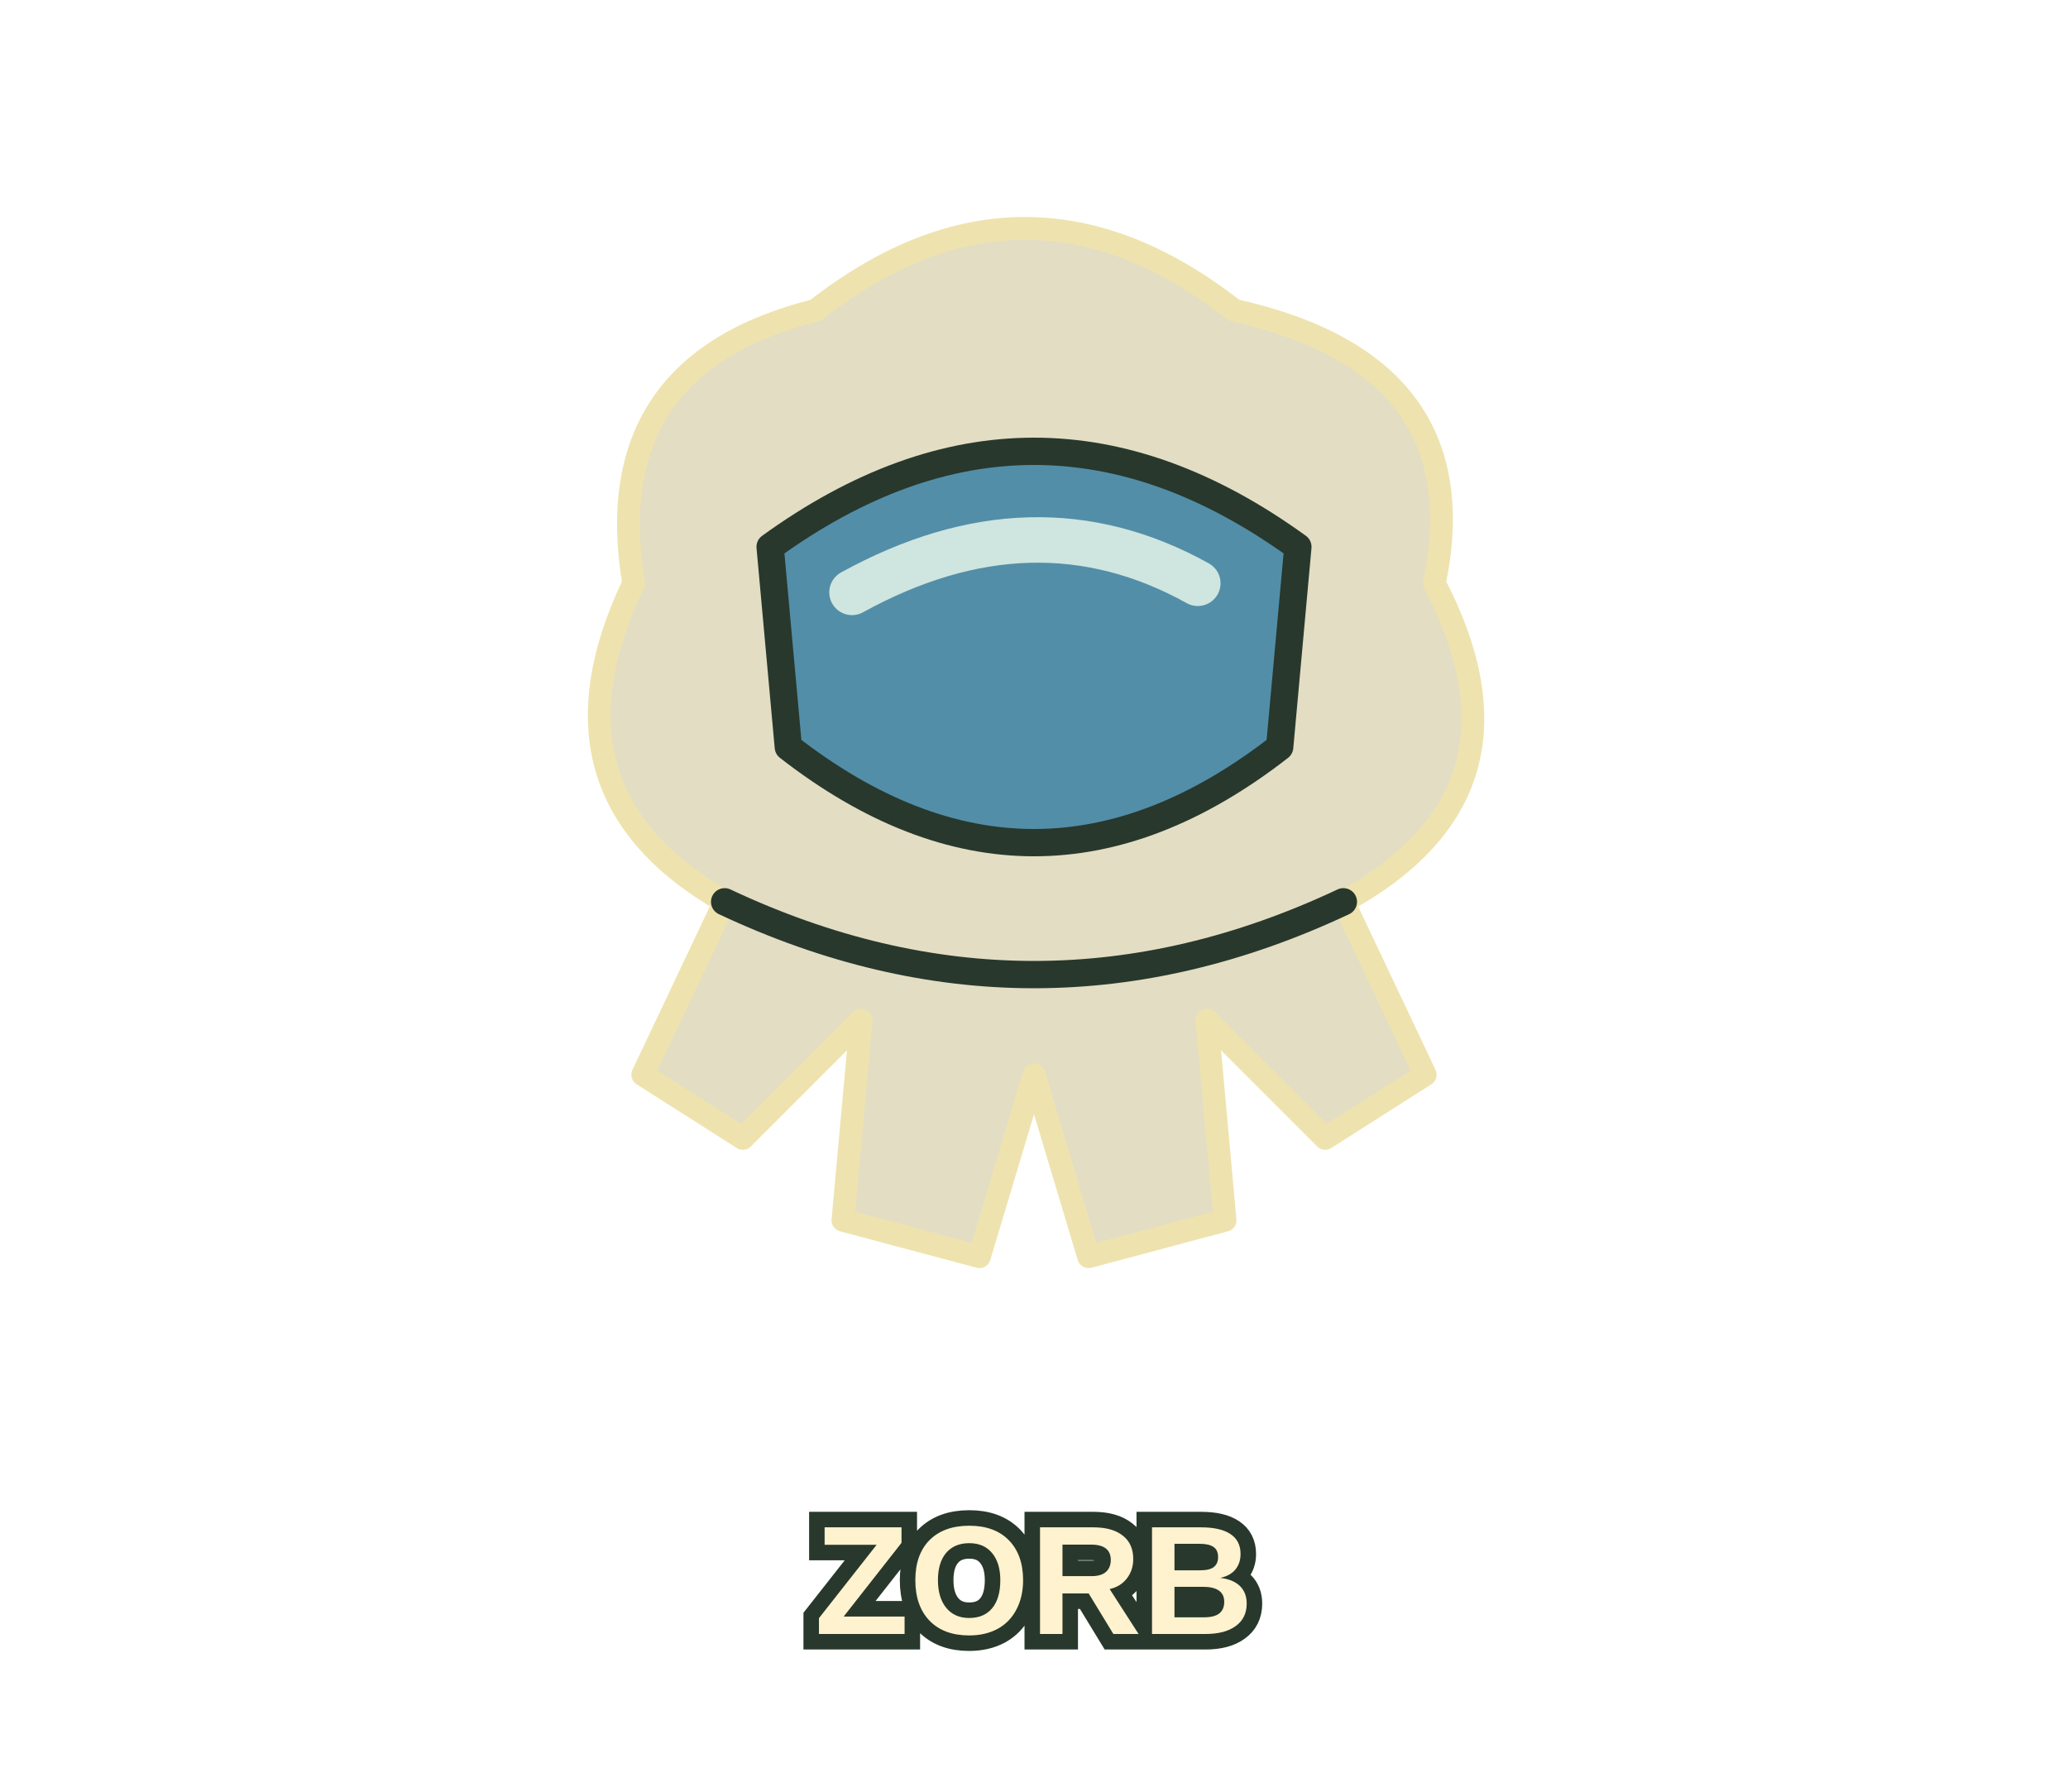
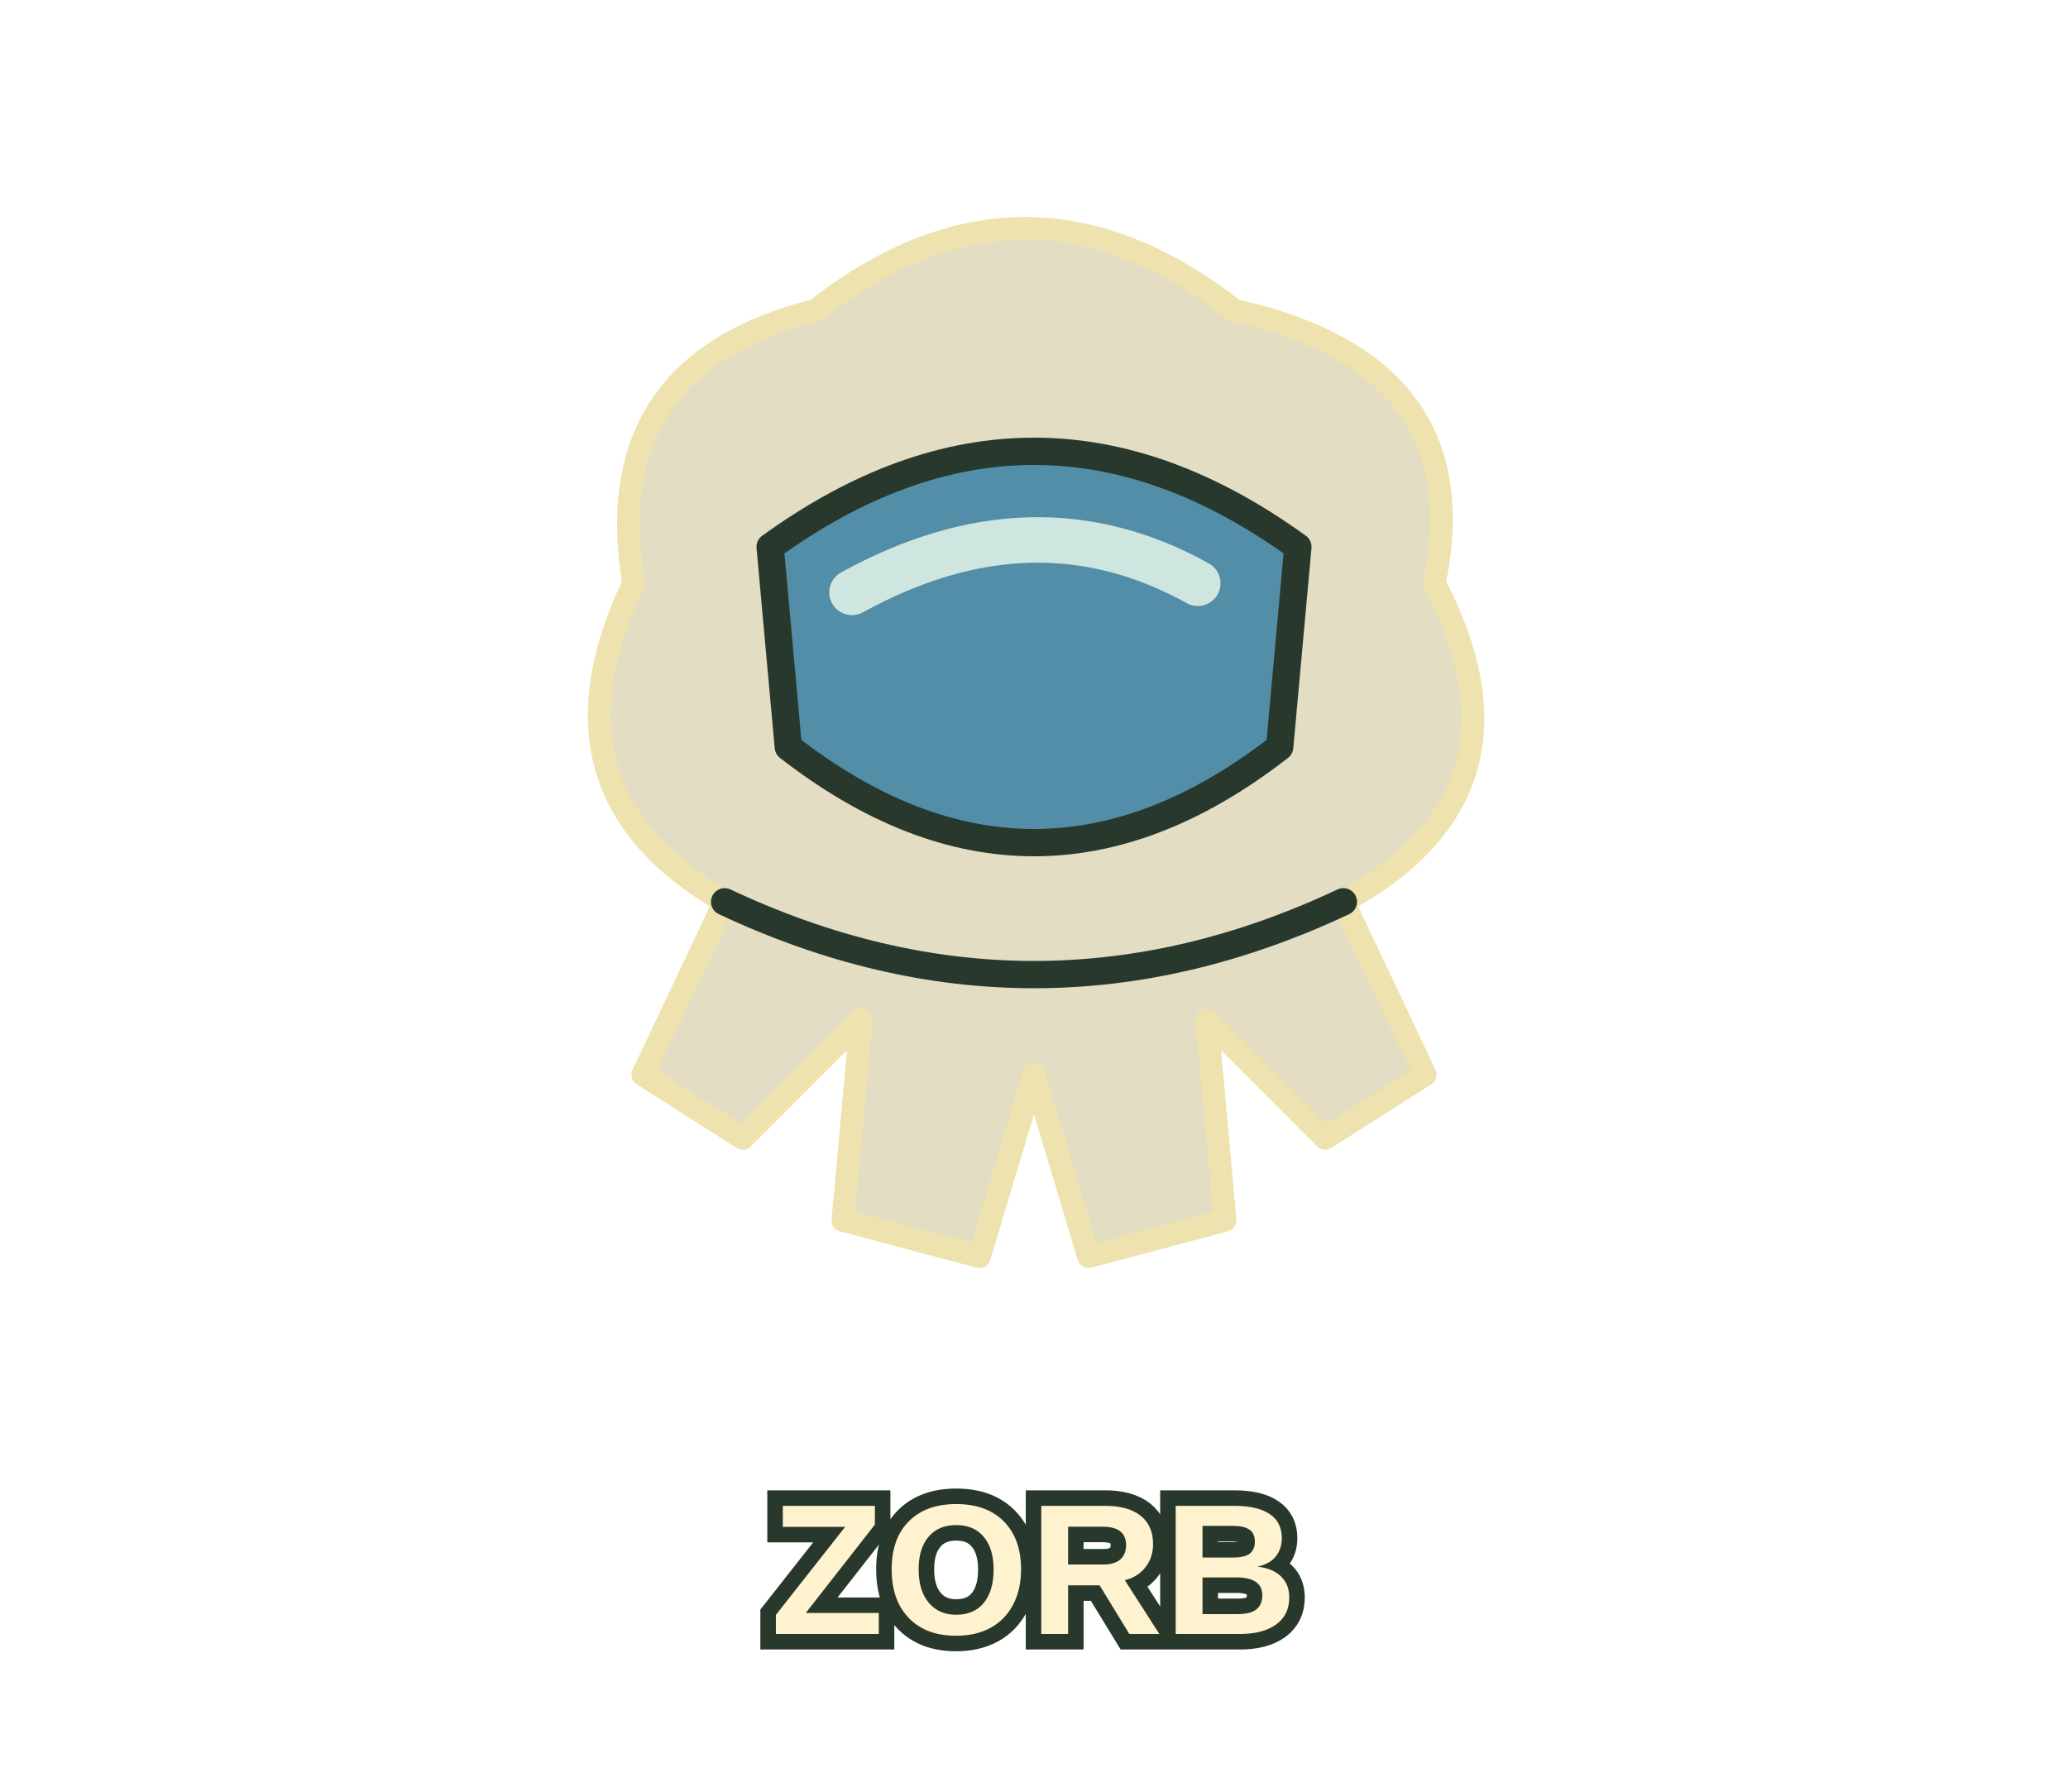
<svg xmlns="http://www.w3.org/2000/svg" viewBox="0 0 200 173.205">
  <defs>
    <clipPath id="hex">
      <path d="M50 0H150L200 86.603 150 173.205H50L0 86.603Z" />
    </clipPath>
  </defs>
  <g clip-path="url(#hex)">
    <path d="M50 0H150L200 86.603 150 173.205H50L0 86.603Z" fill="#28382c" fill-opacity="0" />
    <g transform="translate(12 8) scale(.88)">
      <g fill="#e3ddc4" stroke="#eee3ae" stroke-width="2.5" stroke-linejoin="round" stroke-linecap="round">
        <path d="M66 90Q45 78 56 55Q52 31 76 25Q99 7 122 25Q149 31 144 55Q156 78 134 90L143 109 132 116 119 103 121 125 106 129 100 109 94 129 79 125 81 103 68 116 57 109Z" />
        <path d="M71 51Q100 30 129 51L127 73Q100 94 73 73Z" fill="#528ea8" stroke="#28382c" stroke-width="3" />
        <path d="M80 56Q100 45 118 55" fill="none" stroke="#cfe5df" stroke-width="5" stroke-linecap="round" />
        <path d="M66 90Q100 106 134 90" fill="none" stroke="#28382c" stroke-width="3" stroke-linecap="round" stroke-linejoin="round" />
      </g>
    </g>
-     <text x="100" y="158" text-anchor="middle" font-family="Arial,sans-serif" font-weight="900" font-size="15" fill="#fff2ce" stroke="#28382c" stroke-width="3" paint-order="stroke">ZORB</text>
+     <text x="100" y="158" text-anchor="middle" font-family="Arial,sans-serif" font-weight="900" font-size="18" fill="#fff2ce" stroke="#28382c" stroke-width="3" paint-order="stroke">ZORB</text>
  </g>
</svg>
